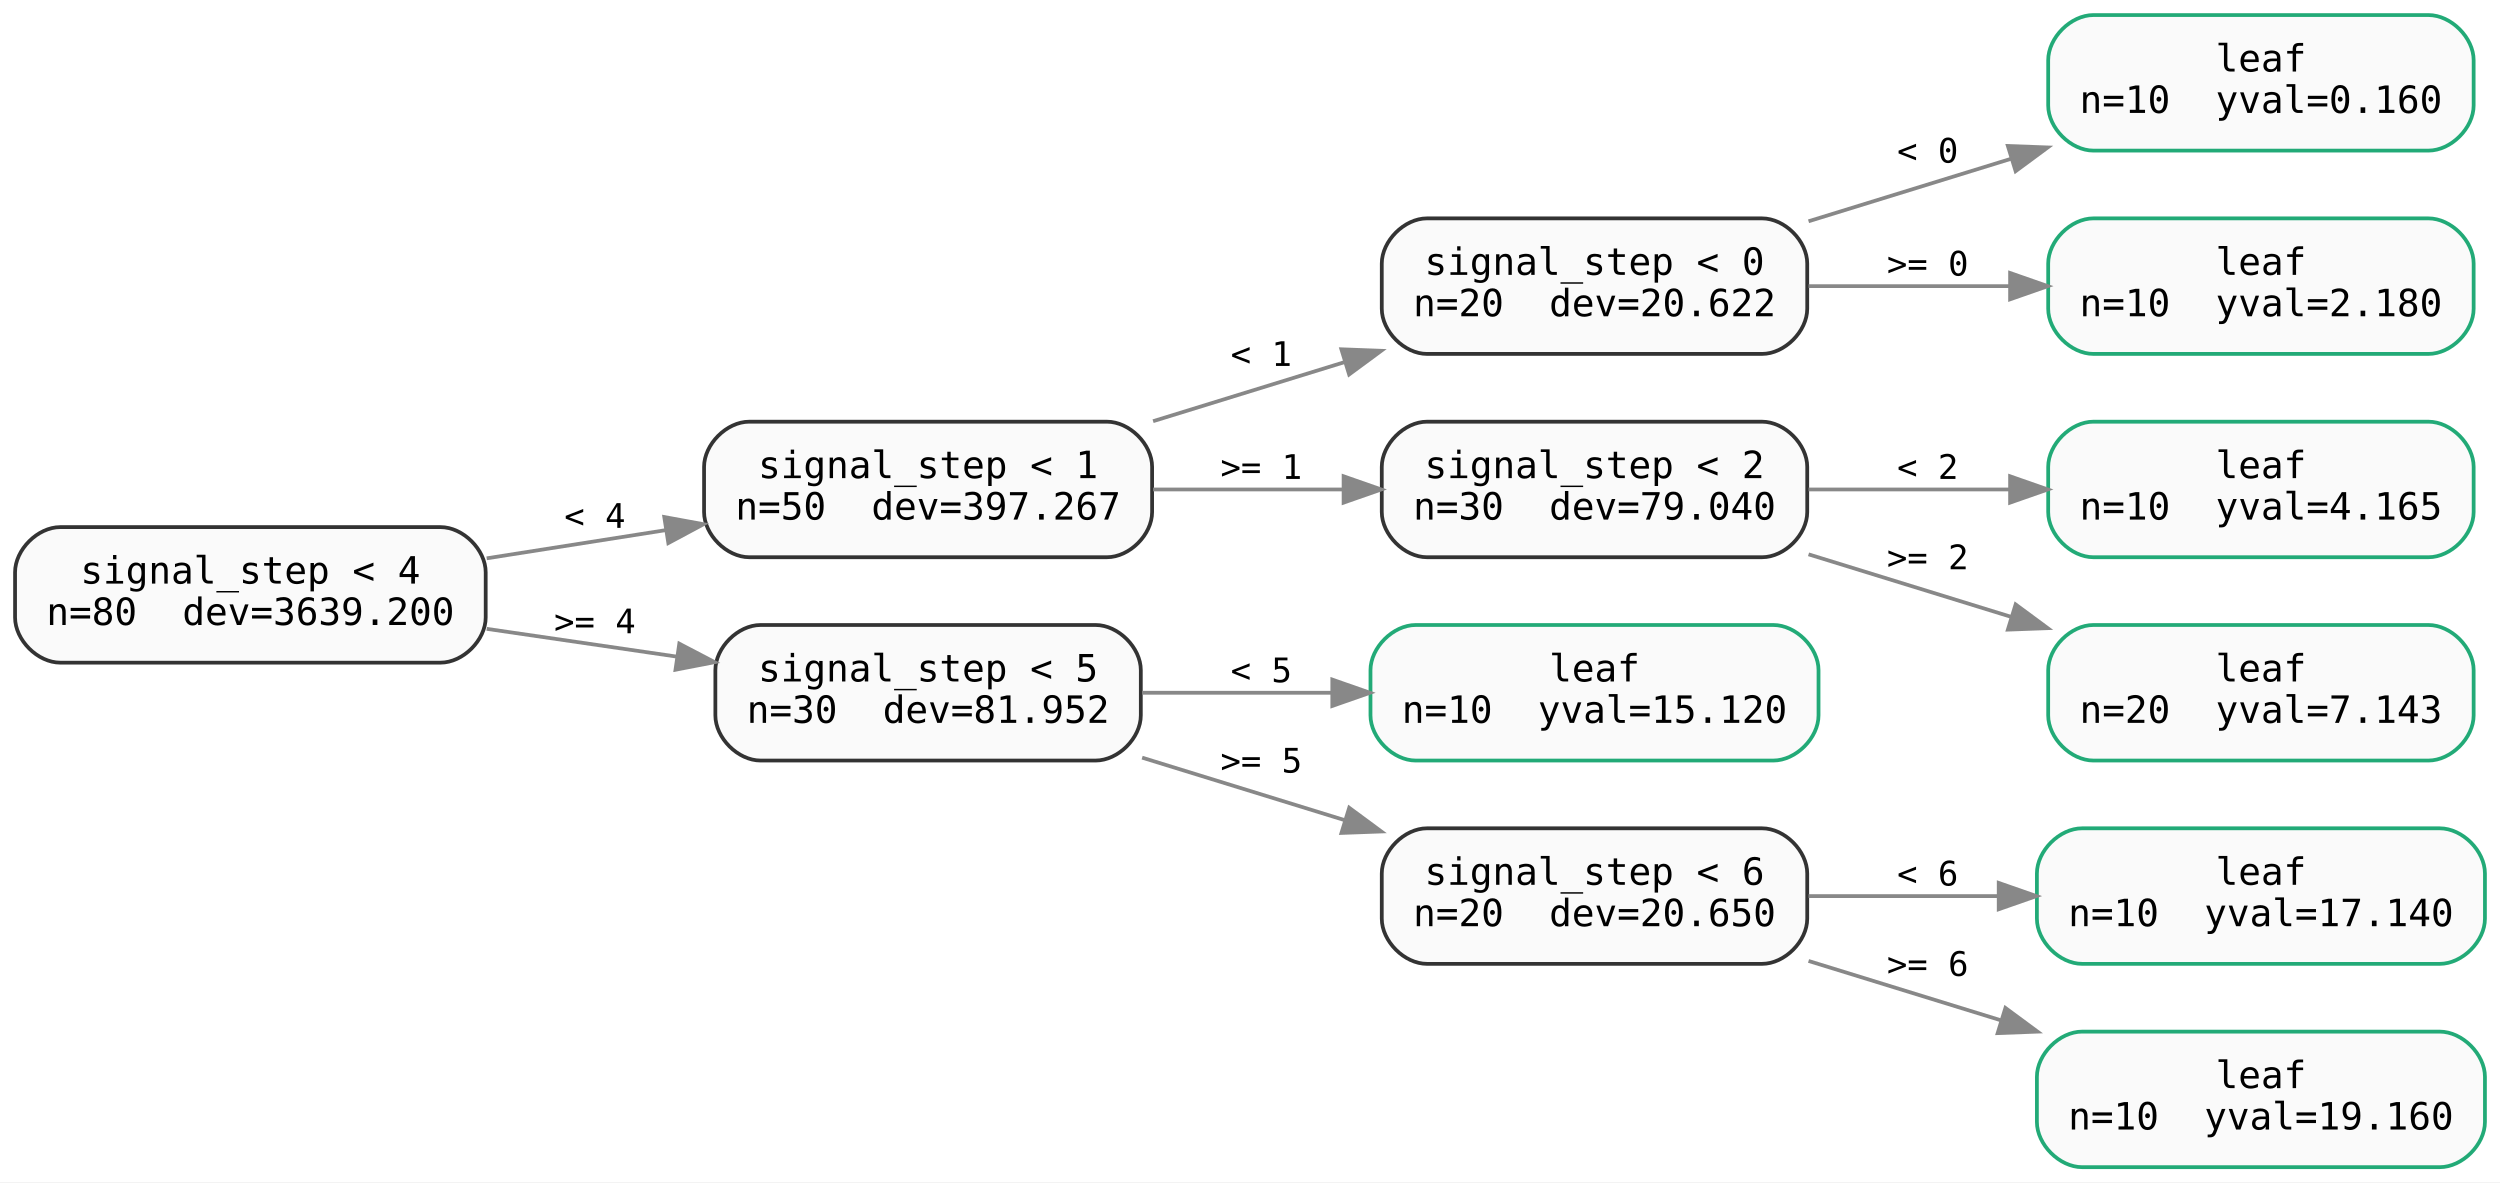
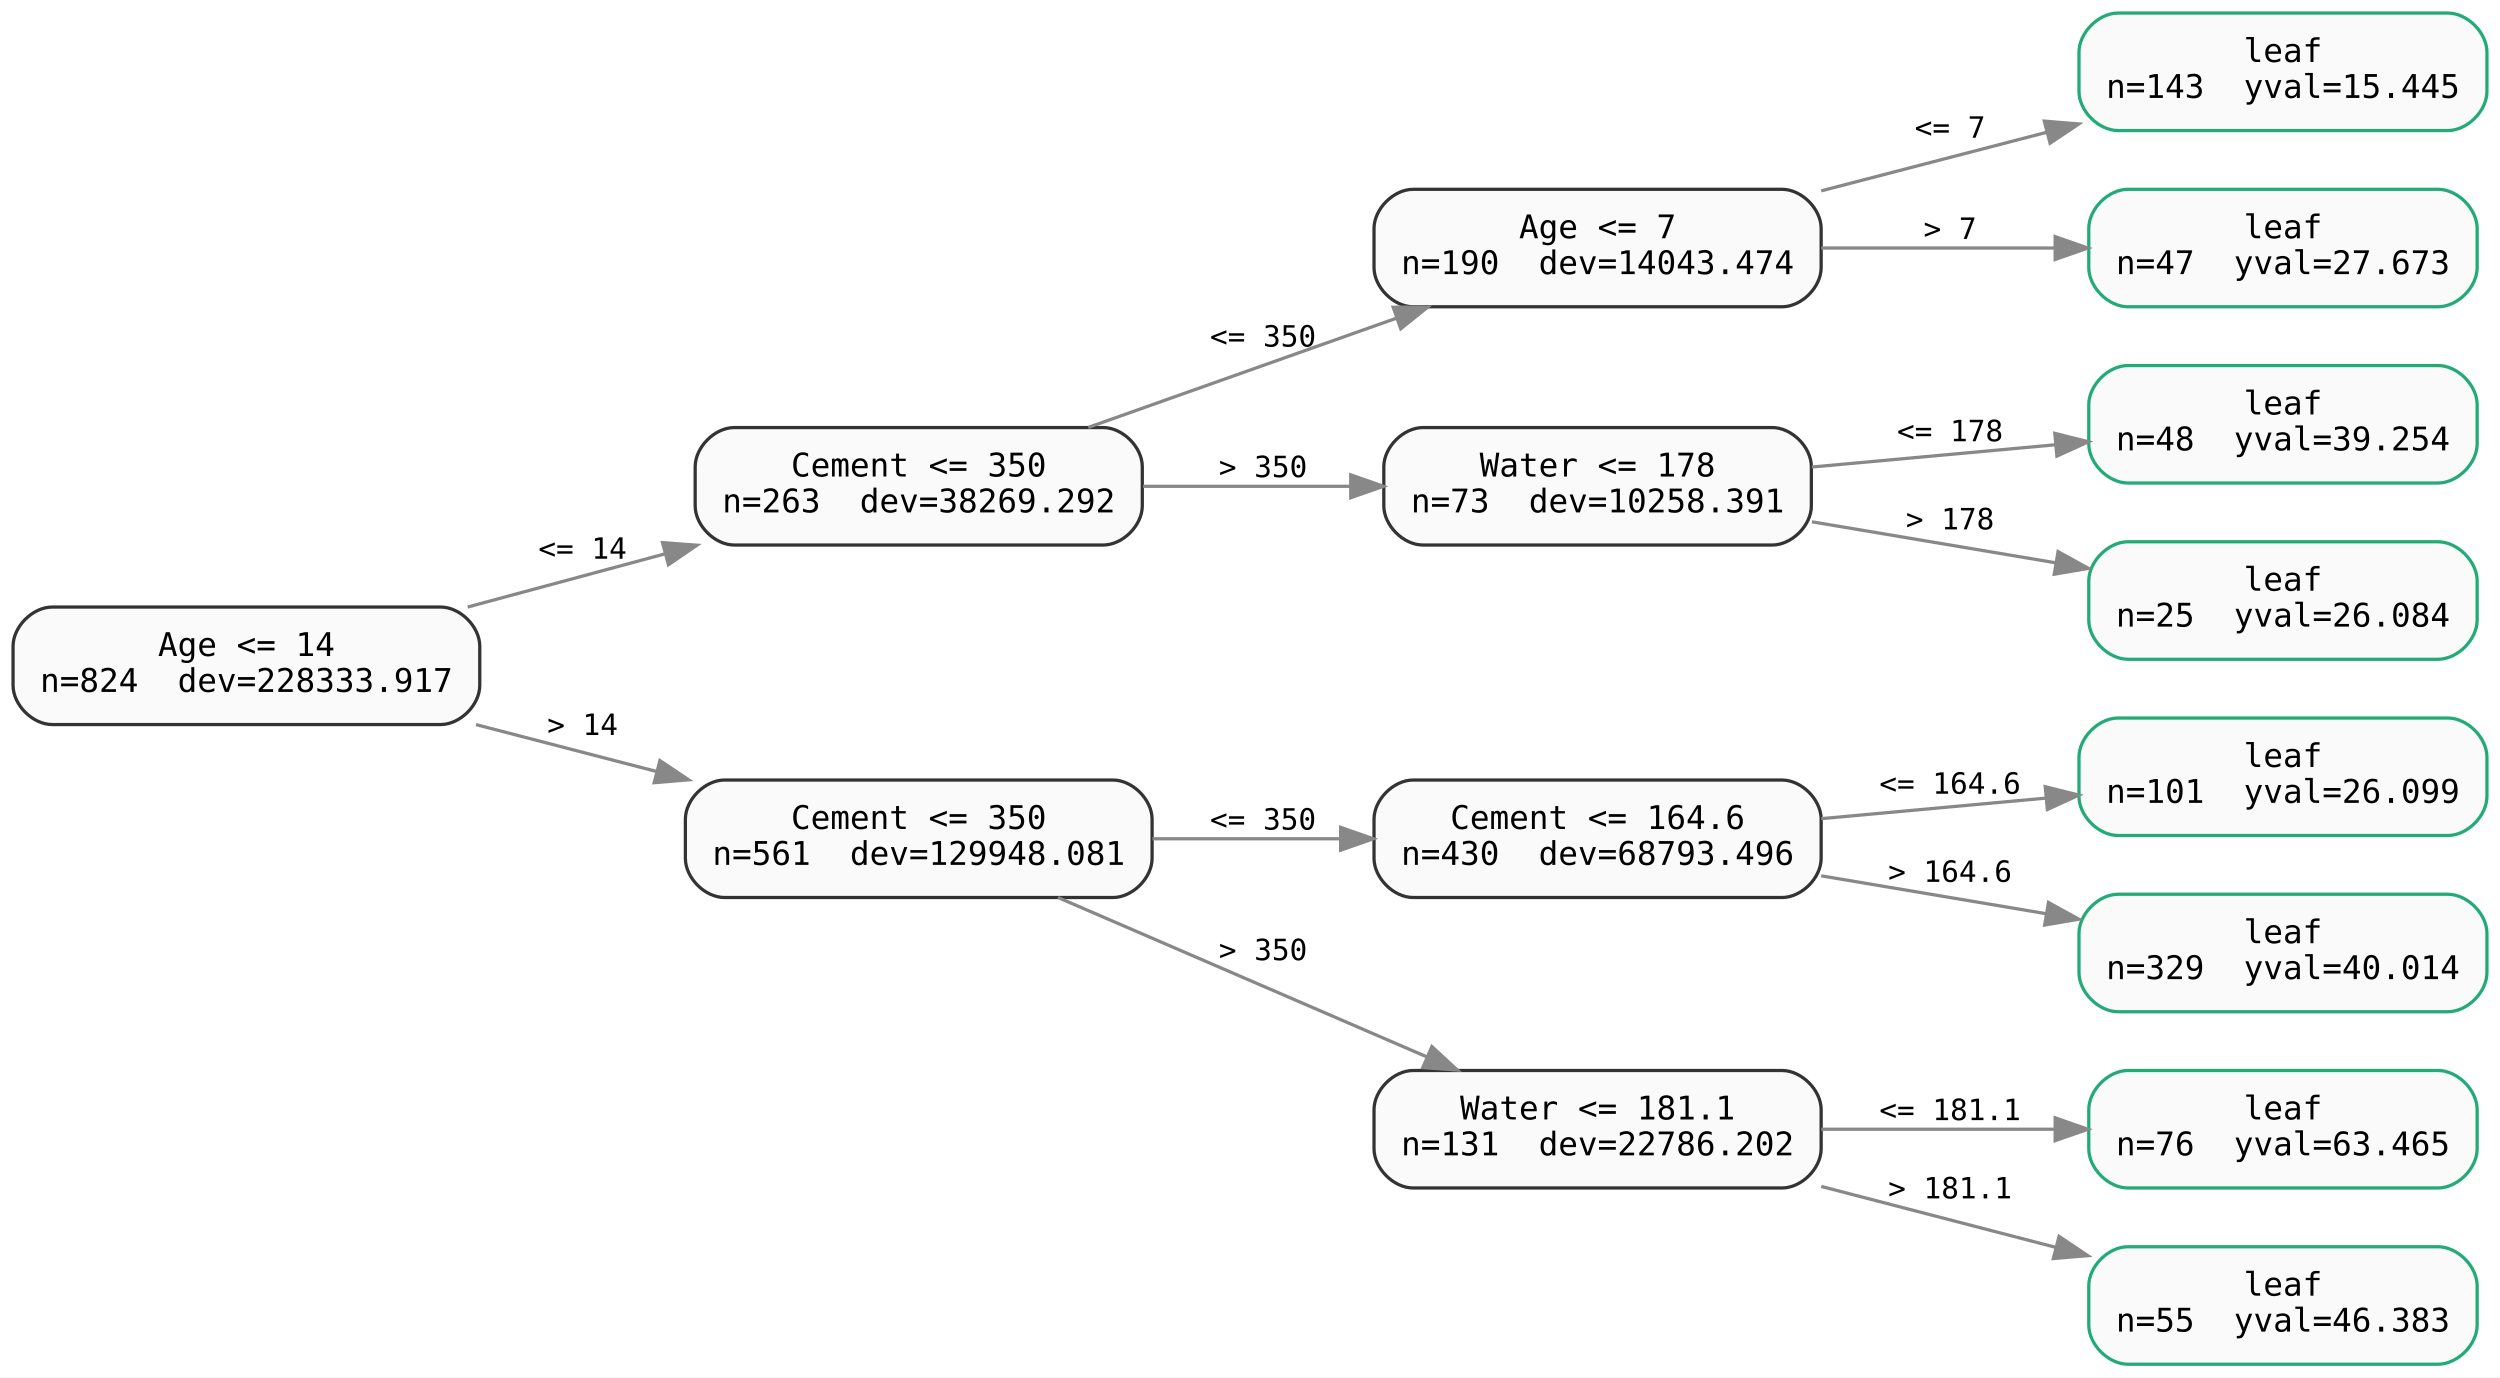
- <svg xmlns="http://www.w3.org/2000/svg" width="664pt" height="314pt" viewBox="0.00 0.00 664.00 314.00">
-   <g id="graph0" class="graph" transform="scale(1 1) rotate(0) translate(4 310)">
-     <polygon fill="white" stroke="transparent" points="-4,4 -4,-310 660,-310 660,4 -4,4" />
+ <svg xmlns="http://www.w3.org/2000/svg" width="766pt" height="422pt" viewBox="0.00 0.00 766.00 422.00">
+   <g id="graph0" class="graph" transform="scale(1 1) rotate(0) translate(4 418)">
+     <polygon fill="white" stroke="transparent" points="-4,4 -4,-418 762,-418 762,4 -4,4" />
    <g id="node1" class="node">
-       <path fill="#fafafa" stroke="#22aa77" d="M641,-306C641,-306 552,-306 552,-306 546,-306 540,-300 540,-294 540,-294 540,-282 540,-282 540,-276 546,-270 552,-270 552,-270 641,-270 641,-270 647,-270 653,-276 653,-282 653,-282 653,-294 653,-294 653,-300 647,-306 641,-306" />
-       <text text-anchor="middle" x="596.5" y="-291" font-family="monospace" font-size="10.00">leaf</text>
-       <text text-anchor="middle" x="596.5" y="-280" font-family="monospace" font-size="10.00">n=10  yval=0.160</text>
+       <path fill="#fafafa" stroke="#22aa77" d="M746,-414C746,-414 645,-414 645,-414 639,-414 633,-408 633,-402 633,-402 633,-390 633,-390 633,-384 639,-378 645,-378 645,-378 746,-378 746,-378 752,-378 758,-384 758,-390 758,-390 758,-402 758,-402 758,-408 752,-414 746,-414" />
+       <text text-anchor="middle" x="695.5" y="-399" font-family="monospace" font-size="10.00">leaf</text>
+       <text text-anchor="middle" x="695.5" y="-388" font-family="monospace" font-size="10.00">n=143  yval=15.445</text>
    </g>
    <g id="node2" class="node">
-       <path fill="#fafafa" stroke="#22aa77" d="M641,-252C641,-252 552,-252 552,-252 546,-252 540,-246 540,-240 540,-240 540,-228 540,-228 540,-222 546,-216 552,-216 552,-216 641,-216 641,-216 647,-216 653,-222 653,-228 653,-228 653,-240 653,-240 653,-246 647,-252 641,-252" />
-       <text text-anchor="middle" x="596.5" y="-237" font-family="monospace" font-size="10.00">leaf</text>
-       <text text-anchor="middle" x="596.5" y="-226" font-family="monospace" font-size="10.00">n=10  yval=2.180</text>
+       <path fill="#fafafa" stroke="#22aa77" d="M743,-360C743,-360 648,-360 648,-360 642,-360 636,-354 636,-348 636,-348 636,-336 636,-336 636,-330 642,-324 648,-324 648,-324 743,-324 743,-324 749,-324 755,-330 755,-336 755,-336 755,-348 755,-348 755,-354 749,-360 743,-360" />
+       <text text-anchor="middle" x="695.5" y="-345" font-family="monospace" font-size="10.00">leaf</text>
+       <text text-anchor="middle" x="695.5" y="-334" font-family="monospace" font-size="10.00">n=47  yval=27.673</text>
    </g>
    <g id="node3" class="node">
-       <path fill="#fafafa" stroke="#333333" d="M464,-252C464,-252 375,-252 375,-252 369,-252 363,-246 363,-240 363,-240 363,-228 363,-228 363,-222 369,-216 375,-216 375,-216 464,-216 464,-216 470,-216 476,-222 476,-228 476,-228 476,-240 476,-240 476,-246 470,-252 464,-252" />
-       <text text-anchor="middle" x="419.5" y="-237" font-family="monospace" font-size="10.00">signal_step &lt; 0</text>
-       <text text-anchor="middle" x="419.5" y="-226" font-family="monospace" font-size="10.00">n=20  dev=20.622</text>
+       <path fill="#fafafa" stroke="#333333" d="M542,-360C542,-360 429,-360 429,-360 423,-360 417,-354 417,-348 417,-348 417,-336 417,-336 417,-330 423,-324 429,-324 429,-324 542,-324 542,-324 548,-324 554,-330 554,-336 554,-336 554,-348 554,-348 554,-354 548,-360 542,-360" />
+       <text text-anchor="middle" x="485.5" y="-345" font-family="monospace" font-size="10.00">Age &lt;= 7</text>
+       <text text-anchor="middle" x="485.5" y="-334" font-family="monospace" font-size="10.00">n=190  dev=14043.474</text>
    </g>
    <g id="edge1" class="edge">
-       <path fill="none" stroke="#888888" d="M476.35,-251.23C493.49,-256.52 512.49,-262.39 530.2,-267.85" />
-       <polygon fill="#888888" stroke="#888888" points="529.29,-271.23 539.88,-270.84 531.35,-264.54 529.29,-271.23" />
-       <text text-anchor="middle" x="508" y="-266.8" font-family="monospace" font-size="9.00">&lt; 0</text>
+       <path fill="none" stroke="#888888" d="M554.03,-359.53C576.14,-365.27 600.78,-371.67 623.16,-377.48" />
+       <polygon fill="#888888" stroke="#888888" points="622.38,-380.89 632.94,-380.02 624.14,-374.12 622.38,-380.89" />
+       <text text-anchor="middle" x="593.5" y="-375.8" font-family="monospace" font-size="9.00">&lt;= 7</text>
    </g>
    <g id="edge2" class="edge">
-       <path fill="none" stroke="#888888" d="M476.35,-234C493.33,-234 512.14,-234 529.7,-234" />
-       <polygon fill="#888888" stroke="#888888" points="529.88,-237.5 539.88,-234 529.88,-230.5 529.88,-237.5" />
-       <text text-anchor="middle" x="508" y="-236.8" font-family="monospace" font-size="9.00">&gt;= 0</text>
+       <path fill="none" stroke="#888888" d="M554.03,-342C576.97,-342 602.62,-342 625.66,-342" />
+       <polygon fill="#888888" stroke="#888888" points="625.7,-345.5 635.7,-342 625.7,-338.5 625.7,-345.5" />
+       <text text-anchor="middle" x="593.5" y="-344.8" font-family="monospace" font-size="9.00">&gt; 7</text>
    </g>
    <g id="node4" class="node">
-       <path fill="#fafafa" stroke="#22aa77" d="M641,-198C641,-198 552,-198 552,-198 546,-198 540,-192 540,-186 540,-186 540,-174 540,-174 540,-168 546,-162 552,-162 552,-162 641,-162 641,-162 647,-162 653,-168 653,-174 653,-174 653,-186 653,-186 653,-192 647,-198 641,-198" />
-       <text text-anchor="middle" x="596.5" y="-183" font-family="monospace" font-size="10.00">leaf</text>
-       <text text-anchor="middle" x="596.5" y="-172" font-family="monospace" font-size="10.00">n=10  yval=4.165</text>
+       <path fill="#fafafa" stroke="#22aa77" d="M743,-306C743,-306 648,-306 648,-306 642,-306 636,-300 636,-294 636,-294 636,-282 636,-282 636,-276 642,-270 648,-270 648,-270 743,-270 743,-270 749,-270 755,-276 755,-282 755,-282 755,-294 755,-294 755,-300 749,-306 743,-306" />
+       <text text-anchor="middle" x="695.5" y="-291" font-family="monospace" font-size="10.00">leaf</text>
+       <text text-anchor="middle" x="695.5" y="-280" font-family="monospace" font-size="10.00">n=48  yval=39.254</text>
    </g>
    <g id="node5" class="node">
-       <path fill="#fafafa" stroke="#22aa77" d="M641,-144C641,-144 552,-144 552,-144 546,-144 540,-138 540,-132 540,-132 540,-120 540,-120 540,-114 546,-108 552,-108 552,-108 641,-108 641,-108 647,-108 653,-114 653,-120 653,-120 653,-132 653,-132 653,-138 647,-144 641,-144" />
-       <text text-anchor="middle" x="596.5" y="-129" font-family="monospace" font-size="10.00">leaf</text>
-       <text text-anchor="middle" x="596.5" y="-118" font-family="monospace" font-size="10.00">n=20  yval=7.143</text>
+       <path fill="#fafafa" stroke="#22aa77" d="M743,-252C743,-252 648,-252 648,-252 642,-252 636,-246 636,-240 636,-240 636,-228 636,-228 636,-222 642,-216 648,-216 648,-216 743,-216 743,-216 749,-216 755,-222 755,-228 755,-228 755,-240 755,-240 755,-246 749,-252 743,-252" />
+       <text text-anchor="middle" x="695.5" y="-237" font-family="monospace" font-size="10.00">leaf</text>
+       <text text-anchor="middle" x="695.5" y="-226" font-family="monospace" font-size="10.00">n=25  yval=26.084</text>
    </g>
    <g id="node6" class="node">
-       <path fill="#fafafa" stroke="#333333" d="M464,-198C464,-198 375,-198 375,-198 369,-198 363,-192 363,-186 363,-186 363,-174 363,-174 363,-168 369,-162 375,-162 375,-162 464,-162 464,-162 470,-162 476,-168 476,-174 476,-174 476,-186 476,-186 476,-192 470,-198 464,-198" />
-       <text text-anchor="middle" x="419.5" y="-183" font-family="monospace" font-size="10.00">signal_step &lt; 2</text>
-       <text text-anchor="middle" x="419.5" y="-172" font-family="monospace" font-size="10.00">n=30  dev=79.040</text>
+       <path fill="#fafafa" stroke="#333333" d="M539,-287C539,-287 432,-287 432,-287 426,-287 420,-281 420,-275 420,-275 420,-263 420,-263 420,-257 426,-251 432,-251 432,-251 539,-251 539,-251 545,-251 551,-257 551,-263 551,-263 551,-275 551,-275 551,-281 545,-287 539,-287" />
+       <text text-anchor="middle" x="485.5" y="-272" font-family="monospace" font-size="10.00">Water &lt;= 178</text>
+       <text text-anchor="middle" x="485.5" y="-261" font-family="monospace" font-size="10.00">n=73  dev=10258.391</text>
    </g>
    <g id="edge3" class="edge">
-       <path fill="none" stroke="#888888" d="M476.35,-180C493.33,-180 512.14,-180 529.7,-180" />
-       <polygon fill="#888888" stroke="#888888" points="529.88,-183.5 539.88,-180 529.88,-176.5 529.88,-183.5" />
-       <text text-anchor="middle" x="508" y="-182.8" font-family="monospace" font-size="9.00">&lt; 2</text>
+       <path fill="none" stroke="#888888" d="M551.17,-274.91C574.86,-277.07 601.74,-279.53 625.77,-281.72" />
+       <polygon fill="#888888" stroke="#888888" points="625.6,-285.22 635.87,-282.64 626.23,-278.25 625.6,-285.22" />
+       <text text-anchor="middle" x="593.5" y="-282.8" font-family="monospace" font-size="9.00">&lt;= 178</text>
    </g>
    <g id="edge4" class="edge">
-       <path fill="none" stroke="#888888" d="M476.35,-162.77C493.49,-157.48 512.49,-151.61 530.2,-146.15" />
-       <polygon fill="#888888" stroke="#888888" points="531.35,-149.46 539.88,-143.16 529.29,-142.77 531.35,-149.46" />
-       <text text-anchor="middle" x="508" y="-158.8" font-family="monospace" font-size="9.00">&gt;= 2</text>
+       <path fill="none" stroke="#888888" d="M551.17,-258.12C574.86,-254.13 601.74,-249.61 625.77,-245.57" />
+       <polygon fill="#888888" stroke="#888888" points="626.59,-248.98 635.87,-243.86 625.43,-242.07 626.59,-248.98" />
+       <text text-anchor="middle" x="593.5" y="-255.8" font-family="monospace" font-size="9.00">&gt; 178</text>
    </g>
    <g id="node7" class="node">
-       <path fill="#fafafa" stroke="#333333" d="M290,-198C290,-198 195,-198 195,-198 189,-198 183,-192 183,-186 183,-186 183,-174 183,-174 183,-168 189,-162 195,-162 195,-162 290,-162 290,-162 296,-162 302,-168 302,-174 302,-174 302,-186 302,-186 302,-192 296,-198 290,-198" />
-       <text text-anchor="middle" x="242.5" y="-183" font-family="monospace" font-size="10.00">signal_step &lt; 1</text>
-       <text text-anchor="middle" x="242.5" y="-172" font-family="monospace" font-size="10.00">n=50  dev=397.267</text>
+       <path fill="#fafafa" stroke="#333333" d="M334,-287C334,-287 221,-287 221,-287 215,-287 209,-281 209,-275 209,-275 209,-263 209,-263 209,-257 215,-251 221,-251 221,-251 334,-251 334,-251 340,-251 346,-257 346,-263 346,-263 346,-275 346,-275 346,-281 340,-287 334,-287" />
+       <text text-anchor="middle" x="277.5" y="-272" font-family="monospace" font-size="10.00">Cement &lt;= 350</text>
+       <text text-anchor="middle" x="277.5" y="-261" font-family="monospace" font-size="10.00">n=263  dev=38269.292</text>
    </g>
    <g id="edge5" class="edge">
-       <path fill="none" stroke="#888888" d="M302.26,-198.13C318.61,-203.18 336.47,-208.69 353.17,-213.84" />
-       <polygon fill="#888888" stroke="#888888" points="352.27,-217.23 362.86,-216.83 354.33,-210.54 352.27,-217.23" />
-       <text text-anchor="middle" x="331" y="-212.8" font-family="monospace" font-size="9.00">&lt; 1</text>
+       <path fill="none" stroke="#888888" d="M329.42,-287.04C358.02,-297.18 393.89,-309.89 423.92,-320.53" />
+       <polygon fill="#888888" stroke="#888888" points="422.86,-323.87 433.45,-323.91 425.19,-317.27 422.86,-323.87" />
+       <text text-anchor="middle" x="383" y="-311.8" font-family="monospace" font-size="9.00">&lt;= 350</text>
    </g>
    <g id="edge6" class="edge">
-       <path fill="none" stroke="#888888" d="M302.26,-180C318.46,-180 336.14,-180 352.71,-180" />
-       <polygon fill="#888888" stroke="#888888" points="352.86,-183.5 362.86,-180 352.86,-176.5 352.86,-183.5" />
-       <text text-anchor="middle" x="331" y="-182.8" font-family="monospace" font-size="9.00">&gt;= 1</text>
+       <path fill="none" stroke="#888888" d="M346.24,-269C366.59,-269 389.04,-269 409.82,-269" />
+       <polygon fill="#888888" stroke="#888888" points="409.87,-272.5 419.87,-269 409.87,-265.5 409.87,-272.5" />
+       <text text-anchor="middle" x="383" y="-271.8" font-family="monospace" font-size="9.00">&gt; 350</text>
    </g>
    <g id="node8" class="node">
-       <path fill="#fafafa" stroke="#22aa77" d="M467,-144C467,-144 372,-144 372,-144 366,-144 360,-138 360,-132 360,-132 360,-120 360,-120 360,-114 366,-108 372,-108 372,-108 467,-108 467,-108 473,-108 479,-114 479,-120 479,-120 479,-132 479,-132 479,-138 473,-144 467,-144" />
-       <text text-anchor="middle" x="419.5" y="-129" font-family="monospace" font-size="10.00">leaf</text>
-       <text text-anchor="middle" x="419.5" y="-118" font-family="monospace" font-size="10.00">n=10  yval=15.120</text>
+       <path fill="#fafafa" stroke="#22aa77" d="M746,-198C746,-198 645,-198 645,-198 639,-198 633,-192 633,-186 633,-186 633,-174 633,-174 633,-168 639,-162 645,-162 645,-162 746,-162 746,-162 752,-162 758,-168 758,-174 758,-174 758,-186 758,-186 758,-192 752,-198 746,-198" />
+       <text text-anchor="middle" x="695.5" y="-183" font-family="monospace" font-size="10.00">leaf</text>
+       <text text-anchor="middle" x="695.5" y="-172" font-family="monospace" font-size="10.00">n=101  yval=26.099</text>
    </g>
    <g id="node9" class="node">
-       <path fill="#fafafa" stroke="#22aa77" d="M644,-90C644,-90 549,-90 549,-90 543,-90 537,-84 537,-78 537,-78 537,-66 537,-66 537,-60 543,-54 549,-54 549,-54 644,-54 644,-54 650,-54 656,-60 656,-66 656,-66 656,-78 656,-78 656,-84 650,-90 644,-90" />
-       <text text-anchor="middle" x="596.5" y="-75" font-family="monospace" font-size="10.00">leaf</text>
-       <text text-anchor="middle" x="596.5" y="-64" font-family="monospace" font-size="10.00">n=10  yval=17.140</text>
+       <path fill="#fafafa" stroke="#22aa77" d="M746,-144C746,-144 645,-144 645,-144 639,-144 633,-138 633,-132 633,-132 633,-120 633,-120 633,-114 639,-108 645,-108 645,-108 746,-108 746,-108 752,-108 758,-114 758,-120 758,-120 758,-132 758,-132 758,-138 752,-144 746,-144" />
+       <text text-anchor="middle" x="695.5" y="-129" font-family="monospace" font-size="10.00">leaf</text>
+       <text text-anchor="middle" x="695.5" y="-118" font-family="monospace" font-size="10.00">n=329  yval=40.014</text>
    </g>
    <g id="node10" class="node">
-       <path fill="#fafafa" stroke="#22aa77" d="M644,-36C644,-36 549,-36 549,-36 543,-36 537,-30 537,-24 537,-24 537,-12 537,-12 537,-6 543,0 549,0 549,0 644,0 644,0 650,0 656,-6 656,-12 656,-12 656,-24 656,-24 656,-30 650,-36 644,-36" />
-       <text text-anchor="middle" x="596.5" y="-21" font-family="monospace" font-size="10.00">leaf</text>
-       <text text-anchor="middle" x="596.5" y="-10" font-family="monospace" font-size="10.00">n=10  yval=19.160</text>
+       <path fill="#fafafa" stroke="#333333" d="M542,-179C542,-179 429,-179 429,-179 423,-179 417,-173 417,-167 417,-167 417,-155 417,-155 417,-149 423,-143 429,-143 429,-143 542,-143 542,-143 548,-143 554,-149 554,-155 554,-155 554,-167 554,-167 554,-173 548,-179 542,-179" />
+       <text text-anchor="middle" x="485.5" y="-164" font-family="monospace" font-size="10.00">Cement &lt;= 164.6</text>
+       <text text-anchor="middle" x="485.5" y="-153" font-family="monospace" font-size="10.00">n=430  dev=68793.496</text>
+     </g>
+     <g id="edge7" class="edge">
+       <path fill="none" stroke="#888888" d="M554.03,-167.17C576.05,-169.18 600.56,-171.42 622.86,-173.46" />
+       <polygon fill="#888888" stroke="#888888" points="622.66,-176.95 632.94,-174.38 623.3,-169.98 622.66,-176.95" />
+       <text text-anchor="middle" x="593.5" y="-174.8" font-family="monospace" font-size="9.00">&lt;= 164.6</text>
+     </g>
+     <g id="edge8" class="edge">
+       <path fill="none" stroke="#888888" d="M554.03,-149.64C576.05,-145.93 600.56,-141.81 622.86,-138.05" />
+       <polygon fill="#888888" stroke="#888888" points="623.65,-141.47 632.94,-136.36 622.49,-134.57 623.65,-141.47" />
+       <text text-anchor="middle" x="593.5" y="-147.8" font-family="monospace" font-size="9.00">&gt; 164.6</text>
    </g>
    <g id="node11" class="node">
-       <path fill="#fafafa" stroke="#333333" d="M464,-90C464,-90 375,-90 375,-90 369,-90 363,-84 363,-78 363,-78 363,-66 363,-66 363,-60 369,-54 375,-54 375,-54 464,-54 464,-54 470,-54 476,-60 476,-66 476,-66 476,-78 476,-78 476,-84 470,-90 464,-90" />
-       <text text-anchor="middle" x="419.5" y="-75" font-family="monospace" font-size="10.00">signal_step &lt; 6</text>
-       <text text-anchor="middle" x="419.5" y="-64" font-family="monospace" font-size="10.00">n=20  dev=20.650</text>
-     </g>
-     <g id="edge7" class="edge">
-       <path fill="none" stroke="#888888" d="M476.35,-72C492.34,-72 509.96,-72 526.63,-72" />
-       <polygon fill="#888888" stroke="#888888" points="526.86,-75.5 536.86,-72 526.86,-68.5 526.86,-75.5" />
-       <text text-anchor="middle" x="508" y="-74.8" font-family="monospace" font-size="9.00">&lt; 6</text>
-     </g>
-     <g id="edge8" class="edge">
-       <path fill="none" stroke="#888888" d="M476.35,-54.77C492.57,-49.76 510.47,-44.24 527.36,-39.03" />
-       <polygon fill="#888888" stroke="#888888" points="528.64,-42.29 537.16,-36 526.58,-35.6 528.64,-42.29" />
-       <text text-anchor="middle" x="508" y="-50.8" font-family="monospace" font-size="9.00">&gt;= 6</text>
+       <path fill="#fafafa" stroke="#22aa77" d="M743,-90C743,-90 648,-90 648,-90 642,-90 636,-84 636,-78 636,-78 636,-66 636,-66 636,-60 642,-54 648,-54 648,-54 743,-54 743,-54 749,-54 755,-60 755,-66 755,-66 755,-78 755,-78 755,-84 749,-90 743,-90" />
+       <text text-anchor="middle" x="695.5" y="-75" font-family="monospace" font-size="10.00">leaf</text>
+       <text text-anchor="middle" x="695.5" y="-64" font-family="monospace" font-size="10.00">n=76  yval=63.465</text>
    </g>
    <g id="node12" class="node">
-       <path fill="#fafafa" stroke="#333333" d="M287,-144C287,-144 198,-144 198,-144 192,-144 186,-138 186,-132 186,-132 186,-120 186,-120 186,-114 192,-108 198,-108 198,-108 287,-108 287,-108 293,-108 299,-114 299,-120 299,-120 299,-132 299,-132 299,-138 293,-144 287,-144" />
-       <text text-anchor="middle" x="242.5" y="-129" font-family="monospace" font-size="10.00">signal_step &lt; 5</text>
-       <text text-anchor="middle" x="242.5" y="-118" font-family="monospace" font-size="10.00">n=30  dev=81.952</text>
+       <path fill="#fafafa" stroke="#22aa77" d="M743,-36C743,-36 648,-36 648,-36 642,-36 636,-30 636,-24 636,-24 636,-12 636,-12 636,-6 642,0 648,0 648,0 743,0 743,0 749,0 755,-6 755,-12 755,-12 755,-24 755,-24 755,-30 749,-36 743,-36" />
+       <text text-anchor="middle" x="695.5" y="-21" font-family="monospace" font-size="10.00">leaf</text>
+       <text text-anchor="middle" x="695.5" y="-10" font-family="monospace" font-size="10.00">n=55  yval=46.383</text>
+     </g>
+     <g id="node13" class="node">
+       <path fill="#fafafa" stroke="#333333" d="M542,-90C542,-90 429,-90 429,-90 423,-90 417,-84 417,-78 417,-78 417,-66 417,-66 417,-60 423,-54 429,-54 429,-54 542,-54 542,-54 548,-54 554,-60 554,-66 554,-66 554,-78 554,-78 554,-84 548,-90 542,-90" />
+       <text text-anchor="middle" x="485.5" y="-75" font-family="monospace" font-size="10.00">Water &lt;= 181.1</text>
+       <text text-anchor="middle" x="485.5" y="-64" font-family="monospace" font-size="10.00">n=131  dev=22786.202</text>
    </g>
    <g id="edge9" class="edge">
-       <path fill="none" stroke="#888888" d="M299.35,-126C315.34,-126 332.96,-126 349.63,-126" />
-       <polygon fill="#888888" stroke="#888888" points="349.86,-129.5 359.86,-126 349.86,-122.5 349.86,-129.5" />
-       <text text-anchor="middle" x="331" y="-128.8" font-family="monospace" font-size="9.00">&lt; 5</text>
+       <path fill="none" stroke="#888888" d="M554.03,-72C576.97,-72 602.62,-72 625.66,-72" />
+       <polygon fill="#888888" stroke="#888888" points="625.7,-75.5 635.7,-72 625.7,-68.5 625.7,-75.5" />
+       <text text-anchor="middle" x="593.5" y="-74.8" font-family="monospace" font-size="9.00">&lt;= 181.1</text>
    </g>
    <g id="edge10" class="edge">
-       <path fill="none" stroke="#888888" d="M299.35,-108.77C316.49,-103.48 335.49,-97.61 353.2,-92.15" />
-       <polygon fill="#888888" stroke="#888888" points="354.35,-95.46 362.88,-89.16 352.29,-88.77 354.35,-95.46" />
-       <text text-anchor="middle" x="331" y="-104.8" font-family="monospace" font-size="9.00">&gt;= 5</text>
+       <path fill="none" stroke="#888888" d="M554.03,-54.47C577.07,-48.49 602.85,-41.79 625.97,-35.79" />
+       <polygon fill="#888888" stroke="#888888" points="626.9,-39.17 635.7,-33.27 625.14,-32.39 626.9,-39.17" />
+       <text text-anchor="middle" x="593.5" y="-50.8" font-family="monospace" font-size="9.00">&gt; 181.1</text>
    </g>
-     <g id="node13" class="node">
-       <path fill="#fafafa" stroke="#333333" d="M113,-170C113,-170 12,-170 12,-170 6,-170 0,-164 0,-158 0,-158 0,-146 0,-146 0,-140 6,-134 12,-134 12,-134 113,-134 113,-134 119,-134 125,-140 125,-146 125,-146 125,-158 125,-158 125,-164 119,-170 113,-170" />
-       <text text-anchor="middle" x="62.5" y="-155" font-family="monospace" font-size="10.00">signal_step &lt; 4</text>
-       <text text-anchor="middle" x="62.5" y="-144" font-family="monospace" font-size="10.00">n=80  dev=3639.200</text>
+     <g id="node14" class="node">
+       <path fill="#fafafa" stroke="#333333" d="M337,-179C337,-179 218,-179 218,-179 212,-179 206,-173 206,-167 206,-167 206,-155 206,-155 206,-149 212,-143 218,-143 218,-143 337,-143 337,-143 343,-143 349,-149 349,-155 349,-155 349,-167 349,-167 349,-173 343,-179 337,-179" />
+       <text text-anchor="middle" x="277.5" y="-164" font-family="monospace" font-size="10.00">Cement &lt;= 350</text>
+       <text text-anchor="middle" x="277.5" y="-153" font-family="monospace" font-size="10.00">n=561  dev=129948.081</text>
    </g>
    <g id="edge11" class="edge">
-       <path fill="none" stroke="#888888" d="M125.26,-161.71C140.58,-164.12 157.09,-166.72 172.72,-169.18" />
-       <polygon fill="#888888" stroke="#888888" points="172.43,-172.68 182.85,-170.77 173.51,-165.76 172.43,-172.68" />
-       <text text-anchor="middle" x="154" y="-169.8" font-family="monospace" font-size="9.00">&lt; 4</text>
+       <path fill="none" stroke="#888888" d="M349.11,-161C367.67,-161 387.79,-161 406.7,-161" />
+       <polygon fill="#888888" stroke="#888888" points="406.77,-164.5 416.77,-161 406.77,-157.5 406.77,-164.5" />
+       <text text-anchor="middle" x="383" y="-163.8" font-family="monospace" font-size="9.00">&lt;= 350</text>
    </g>
    <g id="edge12" class="edge">
-       <path fill="none" stroke="#888888" d="M125.26,-142.98C141.55,-140.6 159.2,-138.02 175.7,-135.61" />
-       <polygon fill="#888888" stroke="#888888" points="176.42,-139.04 185.81,-134.13 175.41,-132.12 176.42,-139.04" />
-       <text text-anchor="middle" x="154" y="-141.8" font-family="monospace" font-size="9.00">&gt;= 4</text>
+       <path fill="none" stroke="#888888" d="M320.19,-142.99C352.75,-128.92 398.16,-109.3 433,-94.25" />
+       <polygon fill="#888888" stroke="#888888" points="434.73,-97.32 442.52,-90.14 431.95,-90.89 434.73,-97.32" />
+       <text text-anchor="middle" x="383" y="-123.8" font-family="monospace" font-size="9.00">&gt; 350</text>
+     </g>
+     <g id="node15" class="node">
+       <path fill="#fafafa" stroke="#333333" d="M131,-232C131,-232 12,-232 12,-232 6,-232 0,-226 0,-220 0,-220 0,-208 0,-208 0,-202 6,-196 12,-196 12,-196 131,-196 131,-196 137,-196 143,-202 143,-208 143,-208 143,-220 143,-220 143,-226 137,-232 131,-232" />
+       <text text-anchor="middle" x="71.5" y="-217" font-family="monospace" font-size="10.00">Age &lt;= 14</text>
+       <text text-anchor="middle" x="71.5" y="-206" font-family="monospace" font-size="10.00">n=824  dev=228333.917</text>
+     </g>
+     <g id="edge13" class="edge">
+       <path fill="none" stroke="#888888" d="M139.3,-232.01C158.58,-237.21 179.78,-242.92 199.63,-248.27" />
+       <polygon fill="#888888" stroke="#888888" points="198.99,-251.73 209.55,-250.95 200.81,-244.97 198.99,-251.73" />
+       <text text-anchor="middle" x="174.5" y="-246.8" font-family="monospace" font-size="9.00">&lt;= 14</text>
+     </g>
+     <g id="edge14" class="edge">
+       <path fill="none" stroke="#888888" d="M141.85,-195.98C159.67,-191.35 178.98,-186.34 197.25,-181.59" />
+       <polygon fill="#888888" stroke="#888888" points="198.2,-184.96 207,-179.06 196.44,-178.18 198.2,-184.96" />
+       <text text-anchor="middle" x="174.5" y="-192.8" font-family="monospace" font-size="9.00">&gt; 14</text>
    </g>
  </g>
</svg>
